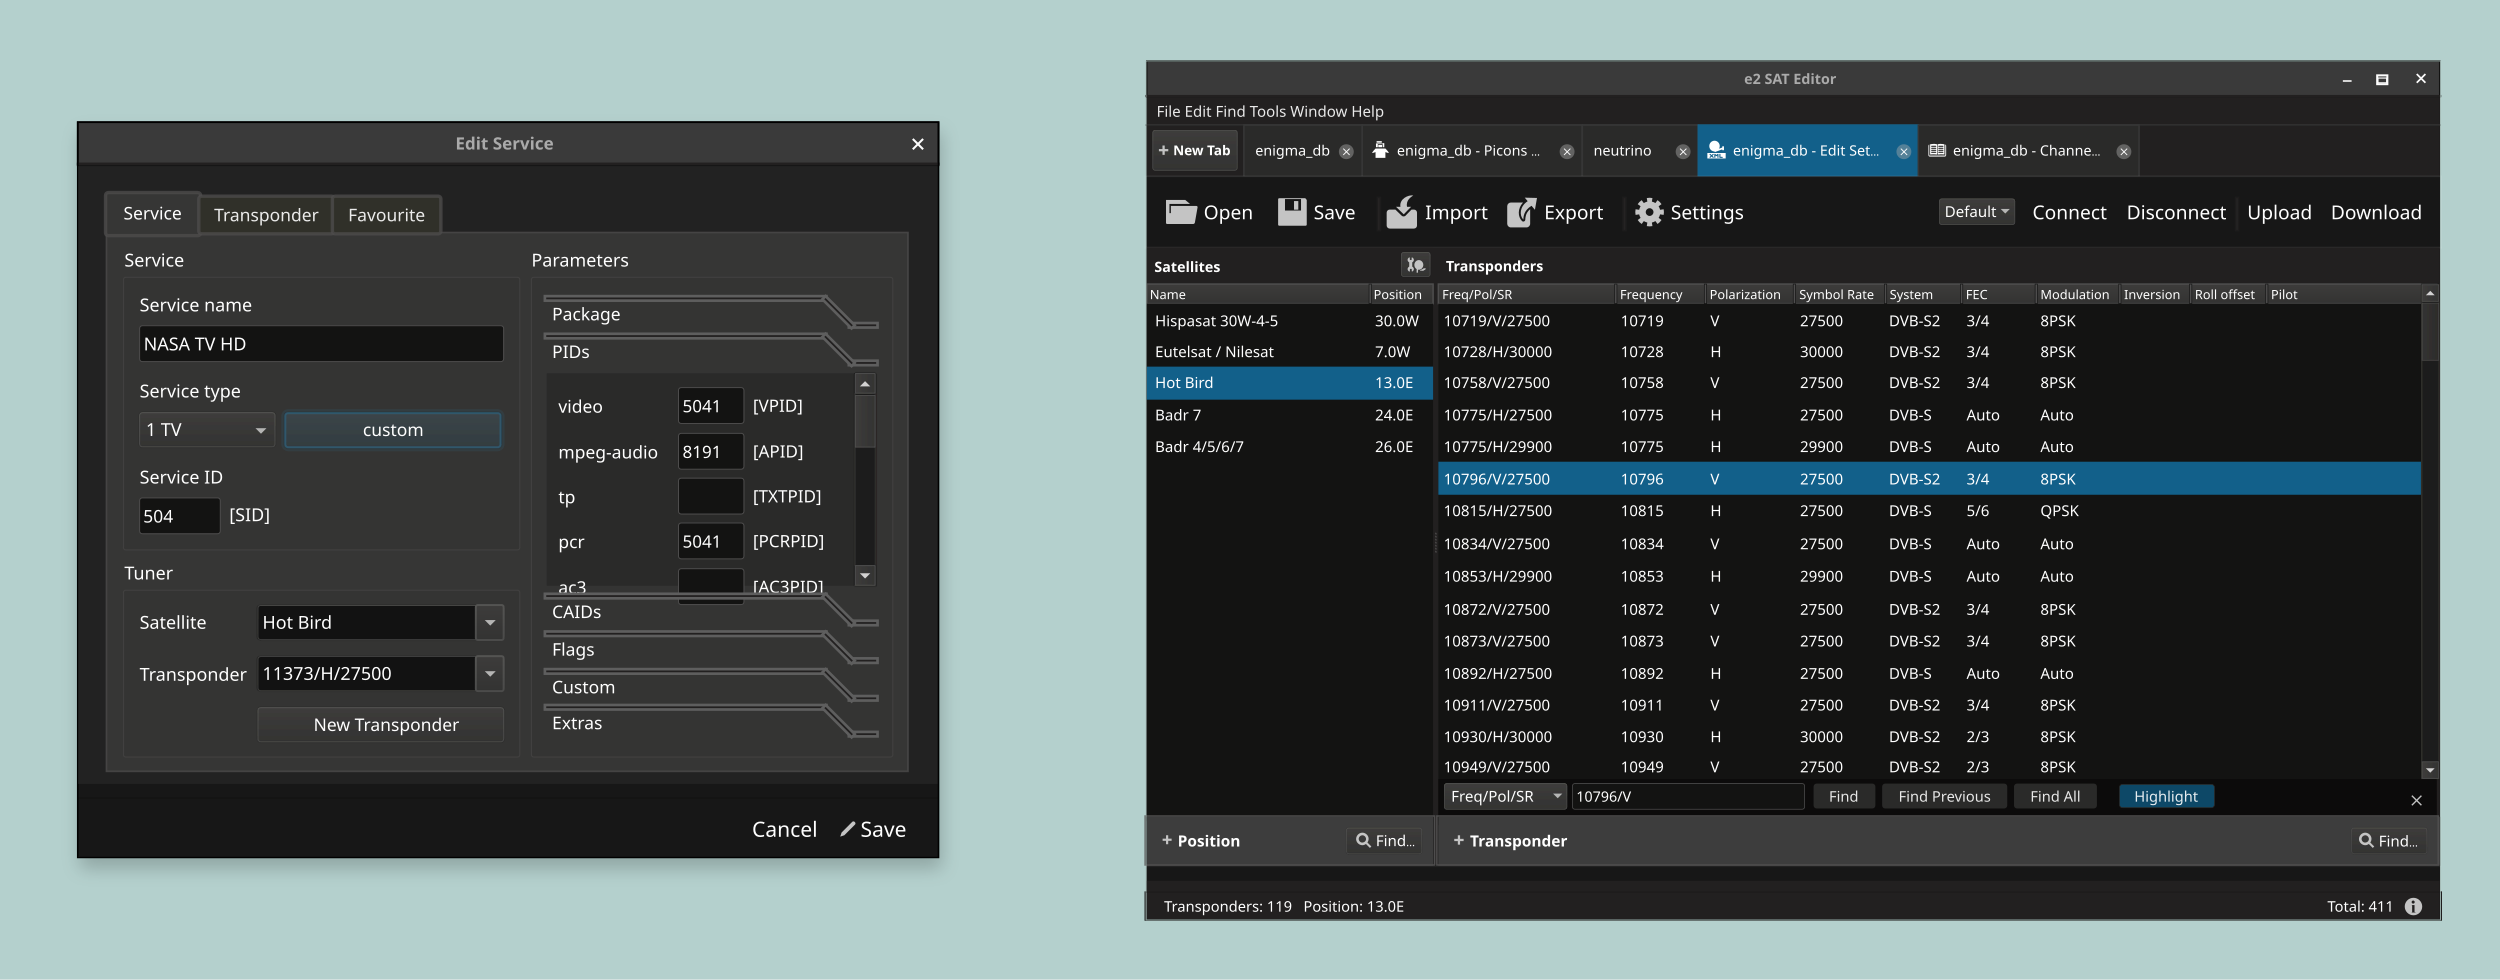
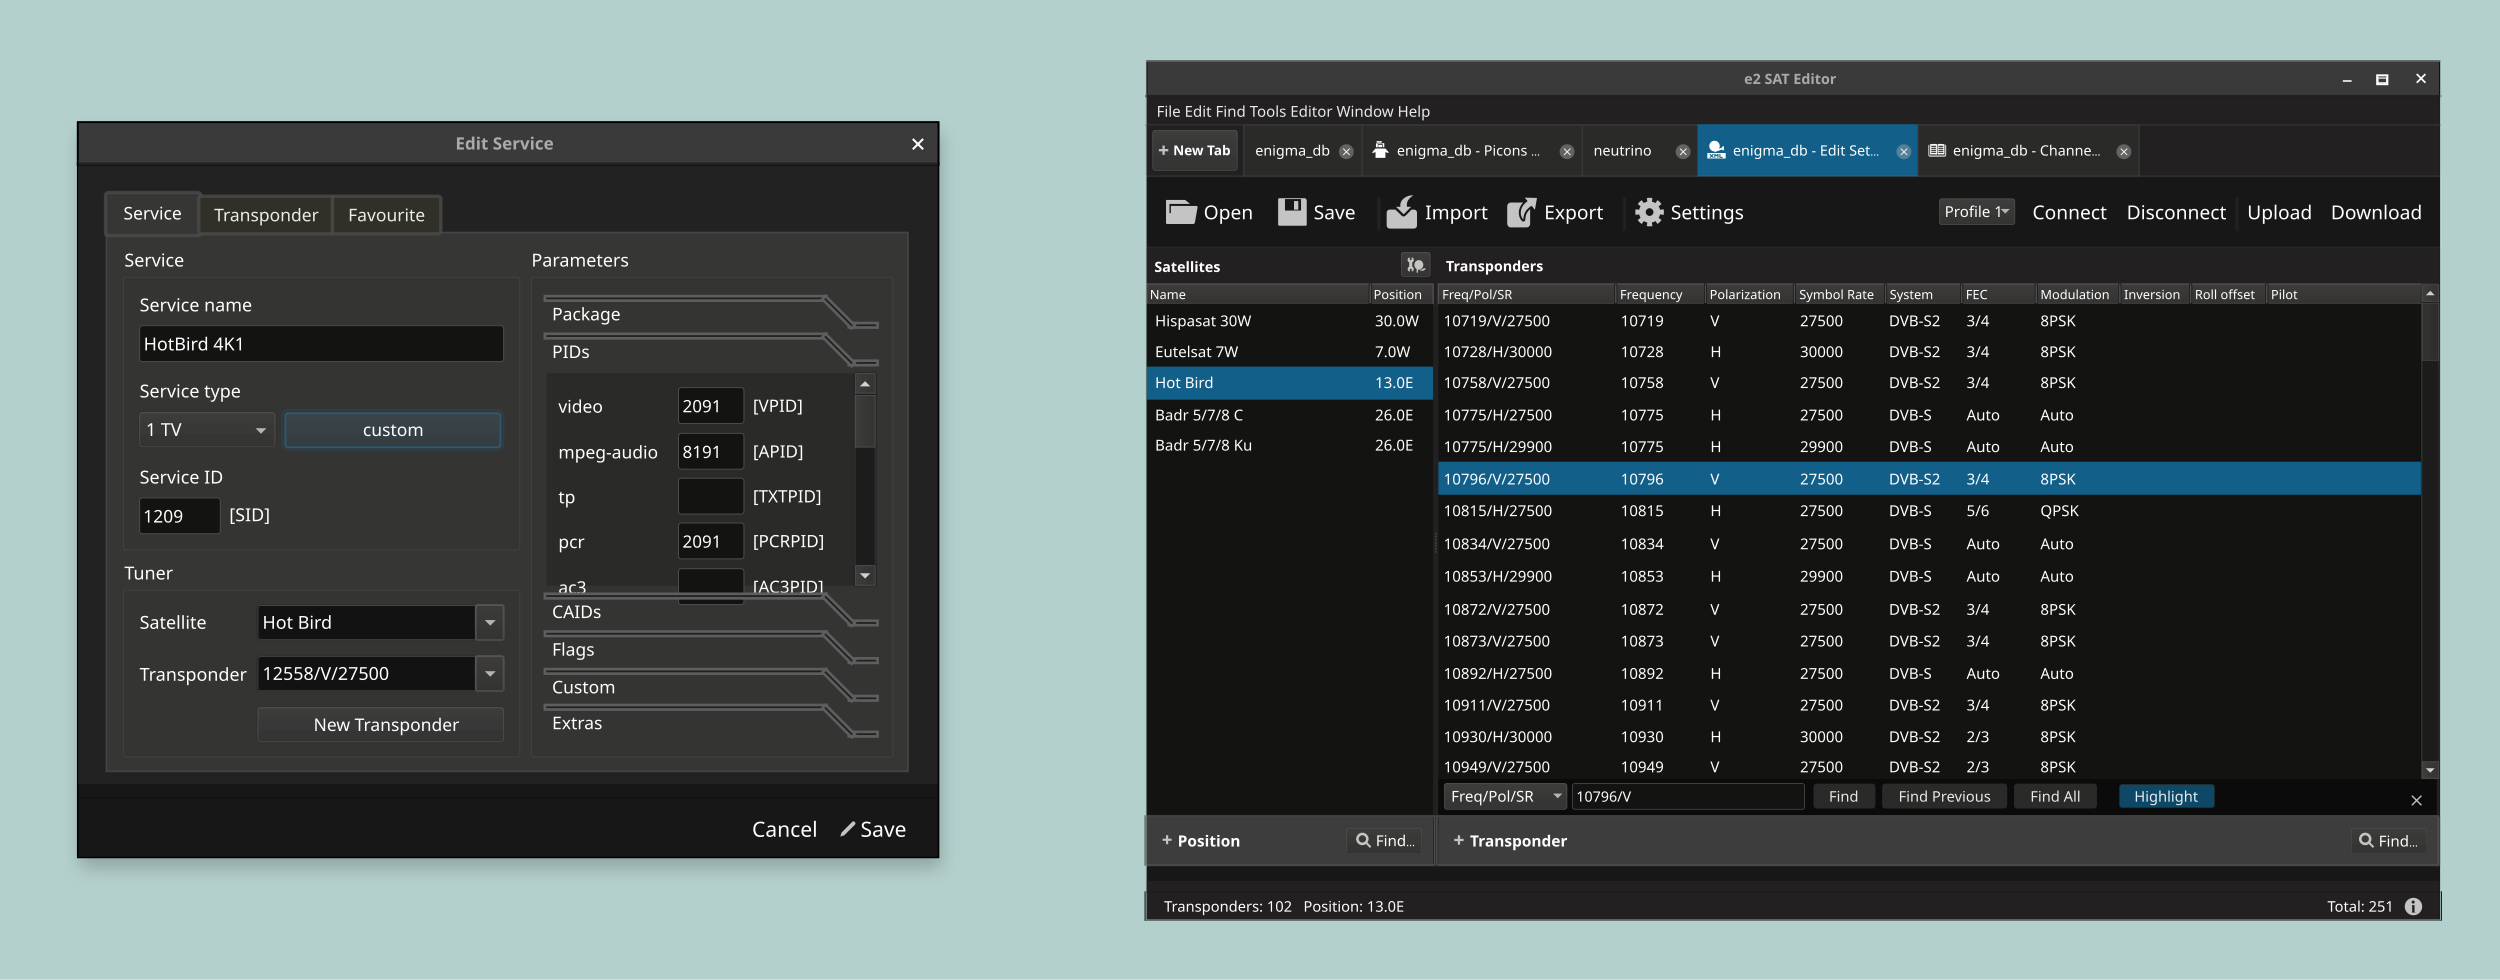
<svg xmlns="http://www.w3.org/2000/svg" style="pointer-events:none;user-select:none;text-rendering:geometricprecision" viewBox="0 0 3318 1300">
  <defs>
    <symbol id="aad">
      <path d="M37.75 37.75h18.127v-11.5H37.75V8.123h-11.5V26.25H8.123v11.5H26.25v18.127h11.5V37.75z" />
    </symbol>
    <symbol id="cbw">
      <path d="m60 14.973-3-.522v35.716c-3.141-.28-8.021-.667-11-.667-.95 0-2.094.039-3.312.102-.962.036-2.014.106-3.059.191-2.678.191-5.264.428-6.629.559V14.451S39.61 13 42.963 13c4 0 14.037 1.451 14.037 1.451l3.001.522A5.166 5.166 0 0 1 63 19.66v32.68a5.162 5.162 0 0 1-5.16 5.16H6.16A5.162 5.162 0 0 1 1 52.34V19.66a5.164 5.164 0 0 1 3-4.687l3-.522S17.037 13 21.037 13C24.39 13 31 14.451 31 14.451v35.901a285.977 285.977 0 0 0-6.629-.559 71.578 71.578 0 0 0-3.059-.191A66.645 66.645 0 0 0 18 49.5c-2.979 0-7.859.387-11 .667V14.451l-3 .522v38.765h56V14.973zM28.5 42.5a2 2 0 0 0-2-2h-14a2 2 0 0 0 0 4h14a2 2 0 0 0 2-2zm25 0a2 2 0 0 0-2-2h-14a2 2 0 0 0 0 4h14a2 2 0 0 0 2-2zm-25-7a2 2 0 0 0-2-2h-14a2 2 0 0 0 0 4h14a2 2 0 0 0 2-2zm25 0a2 2 0 0 0-2-2h-14a2 2 0 0 0 0 4h14a2 2 0 0 0 2-2zm-25-7a2 2 0 0 0-2-2h-14a2 2 0 0 0 0 4h14a2 2 0 0 0 2-2zm25 0a2 2 0 0 0-2-2h-14a2 2 0 0 0 0 4h14a2 2 0 0 0 2-2zm-25-7a2 2 0 0 0-2-2h-14a2 2 0 0 0 0 4h14a2 2 0 0 0 2-2zm25 0a2 2 0 0 0-2-2h-14a2 2 0 0 0 0 4h14a2 2 0 0 0 2-2z" />
    </symbol>
    <symbol id="cce">
      <path d="m62.328 7.276-5.604-5.604L32 26.396 7.276 1.672 1.672 7.276 26.396 32 1.672 56.724l5.604 5.604L32 37.604l24.724 24.724 5.604-5.604L37.604 32 62.328 7.276z" />
    </symbol>
    <symbol id="edt">
      <path d="M13.624 42.251 46.831 8.982c1.948-1.951 5.432-1.635 7.775.704 2.344 2.34 2.666 5.823.719 7.774L22.118 50.729 9.394 54.983l4.23-12.732z" />
    </symbol>
    <symbol id="ees">
      <path d="M32.032 50.518C27.242 47.632 24 42.109 24 35.776 24 26.462 31.011 18.9 39.648 18.9c8.636 0 15.647 7.562 15.647 16.876s-7.011 16.875-15.647 16.875c-.924 0-1.828-.086-2.709-.252L36.748 62.9l-4.943-.144.227-12.238zM6.057 26.78l.023 14.969c-.866.414-1.706.922-2.43 1.563-4.358 3.853-4.35 10.108.019 13.972.971.858 2.137 1.495 3.319 1.965l1.369-.931-.011-7.239c-.001-.885.89-1.557 1.892-1.556l2.771.003c.536.001 1.068.166 1.418.476.306.27.483.677.484 1.091l.011 7.016 1.416.908c.975-.446 1.946-.994 2.763-1.716 4.357-3.853 4.35-10.108-.019-13.972-.727-.643-1.569-1.153-2.438-1.57l-.023-14.969c.866-.414 1.706-.923 2.43-1.563 4.358-3.853 4.35-10.108-.019-13.972-.895-.791-1.965-1.383-3.043-1.844l-1.393.921.01 6.793c.002.875-.84 1.502-1.829 1.501l-2.897-.003c-.992-.002-1.837-.634-1.839-1.511l-.01-6.794L6.639 9.4c-1.078.459-2.146 1.048-3.039 1.838-4.357 3.853-4.35 10.108.019 13.972.727.642 1.569 1.153 2.438 1.57zm44.214 25.031-.523-.46-5.453 3.436.662 1.988 5.986-1.196c1.277 1.246 2.819 1.484 3.871.785l7.388-4.581c.786-.485 1.326-1.441 1.398-2.711.046-.806-.219-1.238-.491-1.487a1.291 1.291 0 0 0-.917-.337c-.336.004-.81.167-1.33.351-.245.086-.508.175-.77.205-.142.017-.286.022-.415-.049-1.014-.553-2.017-.529-2.787-.049l-6.619 4.105z" />
    </symbol>
    <symbol id="fft">
      <path d="M56.256 31.057H13.818C6.744 31.057 1 36.801 1 43.875v61.295c0 7.074 5.744 12.818 12.818 12.818h54.476c7.075 0 12.818-5.744 12.818-12.818V54.119C64.496 68.159 64.463 84.4 64.087 91.084a6.817 6.817 0 0 1-11.642 4.425c-14.421-14.502-16.181-43.133 3.811-64.452zm1.037 59.637C42.669 75.989 44.254 44.706 72.527 26.35L62.162 13.988 105 15.072l-7.263 41.344-11.808-14.082c-28.127 16.992-28.15 39.728-28.636 48.36z" />
    </symbol>
    <symbol id="fgt">
      <path d="M87.8 55.714h8.488C102.2 55.714 107 60.467 107 66.32v45.074c0 5.854-4.8 10.606-10.712 10.606H11.712C5.8 122 1 117.248 1 111.394V66.32c0-5.853 4.8-10.606 10.712-10.606H31.5L54 77.541c1.413 1.374 4.32 2.133 6.3 2.109 1.98-.023 4.821-.828 6.2-2.236l21.3-21.7zm6.182-49.329C76.101 3.303 44.4 18.916 49.061 45.91H33.544l27.127 26.376L86.518 45.91h-14.41C67.275 21.748 87.952 10.789 93.982 6.385z" />
    </symbol>
    <symbol id="fho">
      <path d="M32 62.5C15.167 62.5 1.5 48.833 1.5 32S15.167 1.5 32 1.5v9.611A5.366 5.366 0 0 0 30.91 11c-2.99 0-5.42 2.43-5.42 5.41A5.424 5.424 0 0 0 32 21.719v5.111l-7.44.18 2.82 1.23v22.7L24.56 53H32v9.5zm0-51.389V1.5c16.833 0 30.5 13.667 30.5 30.5S48.833 62.5 32 62.5V53h9.46l-5.76-2.06v-24.2l-3.7.09v-5.111a5.427 5.427 0 0 0 4.32-5.309c0-2.607-1.86-4.793-4.32-5.299z" />
    </symbol>
    <symbol id="fin">
      <path d="M21 42.973h89.077c2.783 0 4.643 2.26 4.153 5.042l-9.34 52.943c-.491 2.783-3.149 5.042-5.932 5.042H7.84A3.842 3.842 0 0 1 4 102.16V22h67.2L88 36H16v32h5V42.973z" />
    </symbol>
    <symbol id="fje">
      <path d="M114 22v86.16a3.842 3.842 0 0 1-3.84 3.84H17.84a3.842 3.842 0 0 1-3.84-3.84V19.84A3.842 3.842 0 0 1 17.84 16H109l5 6zM94 59.014v-40H38v40h56zM84.5 26v30h-15V26h15z" />
    </symbol>
    <symbol id="pkw">
      <path d="M14.762 29.23h34.49S63.18 43.708 60.715 44.826c-1.067.483-6.127-1.117-11.524-3.087V62H14.802V41.747C9.413 43.714 4.365 45.309 3.3 44.826.835 43.708 14.762 29.23 14.762 29.23zm22.012-17.871H16.299v13.19h6.364V13.997h14.111v-2.638zm1.764 5.276H24.427v7.914h14.111v-7.914zm6.761-6.235v14.149h-4.283v-9.233h-2.478V10.4h6.761zm-8.667-6.918H18.459v5.276h18.173V3.482z" />
    </symbol>
    <symbol id="slh">
      <path d="M40.023 45.152c-3.477 2.591-7.729 4.192-12.407 4.221-10.406.066-20.276-8.26-21.806-18.699C4.079 18.86 13.39 6.51 25.93 5.634a23.135 23.135 0 0 1 1.686-.053c10 .095 19.38 7.75 21.337 17.619 1.156 5.829-.437 11.92-3.87 16.758l13.82 13.819-5.128 5.128-13.752-13.753zM27.395 14.645c-6.236.06-12 5.17-12.677 11.431-.588 5.436 2.691 11.076 7.773 13.229 6.62 2.806 15.346-1.167 17.352-8.391 2.055-7.404-3.759-16.031-12.032-16.265a19.293 19.293 0 0 0-.416-.004z" />
    </symbol>
    <symbol id="sms">
      <path d="M73.934 15.359a50.006 50.006 0 0 0-19.668 0 128.34 128.34 0 0 1 1.871 12.477 37.41 37.41 0 0 0-12.249 5.073 128.485 128.485 0 0 1-7.499-10.146 50.018 50.018 0 0 0-13.908 13.908 128.735 128.735 0 0 1 10.146 7.499 37.41 37.41 0 0 0-5.073 12.249 128.34 128.34 0 0 1-12.477-1.871 49.968 49.968 0 0 0 0 19.668 128.34 128.34 0 0 1 12.477-1.871 37.4 37.4 0 0 0 5.073 12.249 128.485 128.485 0 0 1-10.146 7.499 50.018 50.018 0 0 0 13.908 13.908 128.485 128.485 0 0 1 7.499-10.146 37.433 37.433 0 0 0 12.249 5.074 128.366 128.366 0 0 1-1.871 12.476 49.968 49.968 0 0 0 19.668 0 128.366 128.366 0 0 1-1.871-12.476 37.433 37.433 0 0 0 12.249-5.074 128.485 128.485 0 0 1 7.499 10.146 50.018 50.018 0 0 0 13.908-13.908 128.485 128.485 0 0 1-10.146-7.499 37.4 37.4 0 0 0 5.073-12.249 128.34 128.34 0 0 1 12.477 1.871 49.968 49.968 0 0 0 0-19.668 128.34 128.34 0 0 1-12.477 1.871 37.41 37.41 0 0 0-5.073-12.249 128.735 128.735 0 0 1 10.146-7.499 50.018 50.018 0 0 0-13.908-13.908 128.485 128.485 0 0 1-7.499 10.146 37.41 37.41 0 0 0-12.249-5.073 128.34 128.34 0 0 1 1.871-12.477zM64.1 50.882c7.451 0 13.5 6.049 13.5 13.5s-6.049 13.5-13.5 13.5-13.5-6.049-13.5-13.5 6.049-13.5 13.5-13.5z" />
    </symbol>
    <symbol id="tnw">
      <path d="M64 64V45H0v19h64zm-25.025-5.747.001 1.834a1.948 1.948 0 1 1-3.897 0l-.002-6.41-1.968 1.774a2.105 2.105 0 0 1-1.48.524 2.105 2.105 0 0 1-1.48-.524l-1.968-1.774-.003 6.41a1.95 1.95 0 0 1-3.897 0l.002-5.24h-6.669l4.099 3.89c.751.713.751 1.869.002 2.581-.75.711-1.968.71-2.719-.002l-4.104-3.895-4.104 3.895a1.999 1.999 0 0 1-2.719.002 1.76 1.76 0 0 1 .002-2.581l4.104-3.895-4.104-3.895c-.751-.712-.752-1.868-.002-2.58s1.968-.711 2.719.002l4.104 3.895 4.104-3.895a1.998 1.998 0 0 1 2.719-.002 1.76 1.76 0 0 1-.002 2.58l-4.099 3.89h6.669l.002-5.24.002-.072a1.674 1.674 0 0 1 .571-1.356c.276-.249.614-.408.97-.477a1.942 1.942 0 0 1 .578-.036c.454.033.899.206 1.247.52l3.976 3.583 3.975-3.583a2.084 2.084 0 0 1 1.248-.52 1.94 1.94 0 0 1 .578.036c.356.069.694.228.97.477.412.371.602.868.571 1.356l.001.072.003 8.646h2.912l.003-8.83a1.95 1.95 0 0 1 3.897 0l-.004 8.839 6.372.002a1.798 1.798 0 0 1 0 3.597l-8.471-.003a1.8 1.8 0 0 1-1.798-1.799l.001-1.796h-2.912zM25.286 39.498 25 39.5c-10.072 0-18.25-8.402-18.25-18.75S14.928 2 25 2s18.25 8.402 18.25 18.75a19.05 19.05 0 0 1-2.301 9.115L52 25.842v-3.071a1.5 1.5 0 0 1 1.5-1.5h3a1.5 1.5 0 0 1 1.5 1.5v11a1.5 1.5 0 0 1-1.5 1.5h-3a1.5 1.5 0 0 1-1.5-1.5v-1.543l-25.926 9.436-.788-2.166z" />
    </symbol>
    <symbol id="aol">
      <path d="m32 45.423 26.667-26.846H5.333L32 45.423z" />
    </symbol>
    <linearGradient id="bpf" x1="0" x2="0" y1="0" y2="1">
      <stop offset="0" style="stop-color:#3d3c3b" />
      <stop offset="1" style="stop-color:#333332" />
    </linearGradient>
    <linearGradient id="bqf" x1="0" x2="1" y1="0" y2="0">
      <stop offset="0" style="stop-color:#3d3c3b" />
      <stop offset="1" style="stop-color:#333332" />
    </linearGradient>
    <linearGradient id="brf" x1="0" x2="0" y1="0" y2="1">
      <stop offset="0" style="stop-color:#545452" />
      <stop offset="1" style="stop-color:#4b4b4a" />
    </linearGradient>
    <filter id="bsf" color-interpolation-filters="sRGB">
      <feDropShadow dx="0" dy="0" stdDeviation=".75" />
      <feDropShadow dx="0" dy="0" stdDeviation=".5" />
      <feDropShadow dx="0" dy="0" stdDeviation="1" />
    </filter>
    <filter id="mtf" color-interpolation-filters="sRGB">
      <feDropShadow dx="-3" dy="12" flood-opacity=".2" stdDeviation="20" />
      <feDropShadow dx="3" dy="12" flood-opacity=".2" stdDeviation="10" />
    </filter>
  </defs>
  <path d="M0 0h3318v1300H0z" style="fill:#b4d0cd" />
  <g style="font-family:'Sans-Serif',system-ui,sans-serif" transform="matrix(1.19 0 0 1.19 102 161)">
    <rect width="960" height="820" x="1" y="1" rx="0" style="fill:#222020;stroke:#acc6c3;stroke-width:1px;filter:url(#mtf)" />
    <rect width="960" height="48" x="1" y="1" rx="0" style="fill:#3a3a3a;stroke:#131312;stroke-width:2px;clip-path:inset(1px 1px 0)" />
    <path d="M1 47h960v1H1z" style="fill:none;stroke:#222020;stroke-width:2px;clip-path:inset(0 1px)" />
    <text x="-1" y="3.5" dx="478" dy="28" style="font-family:'Sans-Serif',system-ui,sans-serif;font-weight:700;font-size:19px;fill:#aaa" text-anchor="middle">Edit Service</text>
    <path d="M0 7h15v1H0z" style="fill:none;stroke:#fdfdfd;stroke-width:1.3px" transform="rotate(45 451.135 1139.77)" />
    <path d="M7 0h1v15H7z" style="fill:none;stroke:#fdfdfd;stroke-width:1.3px" transform="rotate(45 451.135 1139.77)" />
    <rect width="894" height="601" x="33" y="124" rx="0" style="fill:#363635;fill-opacity:1;stroke:#4e4d4d;stroke-opacity:.75;stroke-width:1.8px" />
    <g style="clip-path:none">
      <rect width="106" height="48" x="32" y="79.5" rx="3" style="fill:#363635;stroke:#4e4d4d;stroke-opacity:.75;stroke-width:3.8px;clip-path:inset(1.5px 1.5px 4.2px)" />
      <text x="38.5" y="87.5" dx="46" dy="22" style="font-size:19.5px;letter-spacing:normal;fill:#fff" text-anchor="middle">Service</text>
    </g>
    <g style="clip-path:none">
      <rect width="151" height="42" x="136" y="83.5" rx="3" style="fill:#303029;stroke:#4e4d4d;stroke-opacity:.75;stroke-width:3.8px;clip-path:inset(1.5px 1.5px 4.2px 4.2px)" />
      <text x="131.5" y="89.5" dx="80" dy="22" style="font-size:19.5px;letter-spacing:normal;fill:#fff;fill-opacity:.9" text-anchor="middle">Transponder</text>
    </g>
    <g style="clip-path:none">
      <rect width="121" height="42" x="285" y="83.5" rx="3" style="fill:#303029;stroke:#4e4d4d;stroke-opacity:.75;stroke-width:3.8px;clip-path:inset(1.5px 1.5px 4.2px 4.2px)" />
      <text x="278.5" y="89.5" dx="67" dy="22" style="font-size:19.5px;letter-spacing:normal;fill:#fff;fill-opacity:.9" text-anchor="middle">Favourite</text>
    </g>
    <rect width="442" height="304" x="52" y="174" rx="2.5" style="fill:#222020;fill-opacity:.1;stroke:#4e4d4d;stroke-opacity:.5;stroke-width:1.2px" />
    <text x="43" y="145" dx="10" dy="17" style="font-size:20px;letter-spacing:normal;fill:#fff">Service</text>
    <text x="70" y="190" dy="22" style="font-size:20px;fill:#fff">Service name</text>
    <rect width="406" height="40" x="70" y="228" rx="3" style="fill:#131312;stroke:#4e4d4d;stroke-opacity:1;stroke-width:1.1px;clip-path:none" />
-     <text x="70.5" y="232.5" dx="4" dy="23" style="font-size:20px;fill:#fff">NASA TV HD</text>
+     <text x="70.5" y="232.5" dx="4" dy="23" style="font-size:20px;fill:#fff">HotBird 4K1</text>
    <text x="70" y="286" dy="22" style="font-size:20px;fill:#fff">Service type</text>
    <rect width="151" height="38" x="70" y="325" rx="3" style="fill:url(#bpf);stroke:url(#brf);stroke-width:1.1px;filter:url(#bsf)" />
    <text x="65" y="329" dx="12" dy="22" style="font-size:20px;word-spacing:8px;fill:#fff">1 TV</text>
    <rect width="24" height="24" x="198.5" y="334" rx="8" style="fill:none;stroke:none;stroke-opacity:.06;stroke-width:2px" />
    <use href="#aol" style="fill:#b5b5b4" transform="matrix(.23 0 0 .23 198 338)" />
    <rect width="240" height="38" x="232.5" y="325.5" rx="3" style="fill:url(#bpf);stroke:#315162;stroke-width:2.2px;filter:url(#bsf)" />
    <rect width="249" height="47" x="228" y="321" rx="8" style="fill:#308cc6;fill-opacity:.1" />
    <text x="299" y="331" dx="20" dy="20" style="font-size:19.5px;word-spacing:8px;fill:#fff">custom</text>
    <text x="70" y="382" dy="22" style="font-size:20px;fill:#fff">Service ID</text>
    <rect width="90" height="40" x="70" y="420" rx="3" style="fill:#131312;stroke:#4e4d4d;stroke-opacity:1;stroke-width:1.1px;clip-path:none" />
-     <text x="70" y="424.5" dx="4" dy="23" style="font-size:19.5px;fill:#fff">504</text>
+     <text x="70" y="424.5" dx="4" dy="23" style="font-size:19.5px;fill:#fff">1209</text>
    <text x="170" y="423" dy="23" style="font-size:20px;fill:#fff">[SID]</text>
    <rect width="442" height="186" x="52" y="523" rx="2.5" style="fill:#222020;fill-opacity:.1;stroke:#4e4d4d;stroke-opacity:.5;stroke-width:1.2px" />
    <text x="43" y="494" dx="10" dy="17" style="font-size:20px;letter-spacing:normal;fill:#fff">Tuner</text>
    <text x="70" y="544" dy="22" style="font-size:20px;fill:#fff">Satellite</text>
    <rect width="274" height="38" x="202" y="540" rx="3" style="fill:#131312;stroke:url(#brf);stroke-width:1.1px;filter:url(#bsf)" />
    <rect width="247" height="39" x="200.5" y="539.5" rx="3" style="clip-path:inset(0 3px 0 0);opacity:.2" />
    <text x="195" y="544" dx="12" dy="22" style="font-size:20px;fill:#fff">Hot Bird</text>
    <rect width="31" height="39" x="445" y="539.5" rx="2.2" style="fill:url(#bpf);stroke:url(#brf);stroke-width:2.2px;clip-path:inset(1.3px 1.1px 1.3px 0)" />
    <rect width="24" height="24" x="454.2" y="548" rx="8" style="fill:none;stroke:none;stroke-opacity:.06;stroke-width:2px" />
    <use href="#aol" style="fill:#b5b5b4" transform="matrix(.23 0 0 .23 453.7 552)" />
    <text x="70" y="602" dy="22" style="font-size:20px;fill:#fff">Transponder</text>
    <rect width="274" height="38" x="202" y="597" rx="3" style="fill:#131312;stroke:url(#brf);stroke-width:1.1px;filter:url(#bsf)" />
    <rect width="247" height="39" x="200.5" y="596.5" rx="3" style="clip-path:inset(0 3px 0 0);opacity:.2" />
-     <text x="195" y="601" dx="12" dy="22" style="font-size:20px;fill:#fff">11373/H/27500</text>
+     <text x="195" y="601" dx="12" dy="22" style="font-size:20px;fill:#fff">12558/V/27500</text>
    <rect width="31" height="39" x="445" y="596.5" rx="2.2" style="fill:url(#bpf);stroke:url(#brf);stroke-width:2.2px;clip-path:inset(1.3px 1.1px 1.3px 0)" />
    <rect width="24" height="24" x="454.2" y="605" rx="8" style="fill:none;stroke:none;stroke-opacity:.06;stroke-width:2px" />
    <use href="#aol" style="fill:#b5b5b4" transform="matrix(.23 0 0 .23 453.7 609)" />
    <rect width="274" height="38" x="202" y="654" rx="3" style="fill:url(#bpf);stroke:url(#brf);stroke-width:1.1px;filter:url(#bsf)" />
    <text x="244" y="659" dx="20" dy="21" style="font-size:19.5px;fill:#fff">New Transponder</text>
    <rect width="403" height="535" x="507" y="174" rx="2.5" style="fill:#222020;fill-opacity:.1;stroke:#4e4d4d;stroke-opacity:.5;stroke-width:1.2px" />
    <text x="497" y="145" dx="10" dy="17" style="font-size:20px;letter-spacing:normal;fill:#fff">Parameters</text>
    <path d="M522 195h314v5H522z" style="fill:#222020;stroke:#5e5e5e;stroke-width:3px;clip-path:inset(3px 3px 1px)" />
    <path d="M861 225h32v5h-32z" style="fill:#222020;stroke:#5e5e5e;stroke-width:3px;clip-path:inset(3px 3px 1px 2px)" />
    <path d="M222-222h46v5h-46z" style="fill:#222020;stroke:#5e5e5e;stroke-width:3px;clip-path:inset(3px 3px 1px)" transform="rotate(45 25.249 726.453)" />
    <text x="522" y="196" dx="8" dy="26" style="font-size:19.5px;fill:#fff">Package</text>
    <path d="M522 237h314v5H522z" style="fill:#222020;stroke:#5e5e5e;stroke-width:3px;clip-path:inset(3px 3px 1px)" />
    <path d="M861 267h32v5h-32z" style="fill:#222020;stroke:#5e5e5e;stroke-width:3px;clip-path:inset(3px 3px 1px 2px)" />
    <path d="M222-222h46v5h-46z" style="fill:#222020;stroke:#5e5e5e;stroke-width:3px;clip-path:inset(3px 3px 1px)" transform="rotate(45 -25.45 747.464)" />
    <text x="522" y="238" dx="8" dy="26" style="font-size:19.5px;fill:#fff">PIDs</text>
    <g style="clip-path:inset(0 0 22px)">
      <path d="M524 281h367v237H524z" style="fill:#2a2a29;fill-opacity:1" />
      <text x="537" y="303" dy="22" style="font-size:19.5px;fill:#fff">video</text>
      <rect width="73" height="40" x="671" y="297" rx="3" style="fill:#131312;stroke:#4e4d4d;stroke-opacity:1;stroke-width:1.1px;clip-path:none" />
-       <text x="671.5" y="301.5" dx="4" dy="23" style="font-size:19px;fill:#fff">5041</text>
+       <text x="671.5" y="301.5" dx="4" dy="23" style="font-size:19px;fill:#fff">2091</text>
      <text x="754" y="301" dy="23" style="font-size:19px;fill:#fff">[VPID]</text>
      <text x="537" y="354" dy="22" style="font-size:19.5px;fill:#fff">mpeg-audio</text>
      <rect width="73" height="40" x="671" y="348" rx="3" style="fill:#131312;stroke:#4e4d4d;stroke-opacity:1;stroke-width:1.1px;clip-path:none" />
      <text x="671.5" y="352.5" dx="4" dy="23" style="font-size:19px;fill:#fff">8191</text>
      <text x="754" y="352" dy="23" style="font-size:19px;fill:#fff">[APID]</text>
      <text x="537" y="404" dy="22" style="font-size:19.5px;fill:#fff">tp</text>
      <rect width="73" height="40" x="671" y="398" rx="3" style="fill:#131312;stroke:#4e4d4d;stroke-opacity:1;stroke-width:1.1px;clip-path:none" />
      <text x="754" y="402" dy="23" style="font-size:19px;fill:#fff">[TXTPID]</text>
      <text x="537" y="454" dy="22" style="font-size:19.5px;fill:#fff">pcr</text>
      <rect width="73" height="40" x="671" y="448" rx="3" style="fill:#131312;stroke:#4e4d4d;stroke-opacity:1;stroke-width:1.1px;clip-path:none" />
-       <text x="671.5" y="452.5" dx="4" dy="23" style="font-size:19px;fill:#fff">5041</text>
+       <text x="671.5" y="452.5" dx="4" dy="23" style="font-size:19px;fill:#fff">2091</text>
      <text x="754" y="452" dy="23" style="font-size:19px;fill:#fff">[PCRPID]</text>
      <text x="537" y="505" dy="22" style="font-size:19.5px;fill:#fff">ac3</text>
      <rect width="73" height="40" x="671" y="499" rx="3" style="fill:#131312;stroke:#4e4d4d;stroke-opacity:1;stroke-width:1.1px;clip-path:none" />
      <text x="754" y="503" dy="23" style="font-size:19px;fill:#fff">[AC3PID]</text>
    </g>
    <g style="clip-path:inset(0 0 0-2px);filter:url(#bsf)" transform="matrix(.994 0 0 .994 11 7.5)">
      <path d="M862 277h23v236h-23z" style="fill:#1d1c1c;stroke:#2e2d2c;stroke-width:2px;clip-path:inset(0 1px 0 0)" />
      <rect width="22" height="22" x="862.5" y="275.5" rx="0" style="fill:url(#bqf);stroke:#4f4f4e;filter:url(#bsf)" />
      <use href="#aol" style="fill:#d3d2d2" transform="matrix(.22 0 0 -.22 866.3 294)" />
      <rect width="22" height="22" x="862.5" y="491" rx="0" style="fill:url(#bqf);stroke:#4f4f4e;filter:url(#bsf)" />
      <use href="#aol" style="fill:#d3d2d2" transform="matrix(.22 0 0 .22 866.3 495.5)" />
      <rect width="22" height="58" x="862.5" y="300" rx="0" style="fill:url(#bqf);fill-opacity:1;stroke:#4f4f4e" />
    </g>
    <path d="M522 527h314v5H522z" style="fill:#222020;stroke:#5e5e5e;stroke-width:3px;clip-path:inset(3px 3px 1px)" />
    <path d="M861 557h32v5h-32z" style="fill:#222020;stroke:#5e5e5e;stroke-width:3px;clip-path:inset(3px 3px 1px 2px)" />
    <path d="M222-222h46v5h-46z" style="fill:#222020;stroke:#5e5e5e;stroke-width:3px;clip-path:inset(3px 3px 1px)" transform="rotate(45 -375.51 892.538)" />
    <text x="522" y="528" dx="8" dy="26" style="font-size:19.5px;fill:#fff">CAIDs</text>
    <path d="M522 569h314v5H522z" style="fill:#222020;stroke:#5e5e5e;stroke-width:3px;clip-path:inset(3px 3px 1px)" />
    <path d="M861 599h32v5h-32z" style="fill:#222020;stroke:#5e5e5e;stroke-width:3px;clip-path:inset(3px 3px 1px 2px)" />
    <path d="M222-222h46v5h-46z" style="fill:#222020;stroke:#5e5e5e;stroke-width:3px;clip-path:inset(3px 3px 1px)" transform="rotate(45 -426.21 913.55)" />
    <text x="522" y="570" dx="8" dy="26" style="font-size:19.5px;fill:#fff">Flags</text>
    <path d="M522 611h314v5H522z" style="fill:#222020;stroke:#5e5e5e;stroke-width:3px;clip-path:inset(3px 3px 1px)" />
    <path d="M861 641h32v5h-32z" style="fill:#222020;stroke:#5e5e5e;stroke-width:3px;clip-path:inset(3px 3px 1px 2px)" />
    <path d="M222-222h46v5h-46z" style="fill:#222020;stroke:#5e5e5e;stroke-width:3px;clip-path:inset(3px 3px 1px)" transform="rotate(45 -476.908 934.56)" />
    <text x="522" y="612" dx="8" dy="26" style="font-size:19.5px;fill:#fff">Custom</text>
    <path d="M522 651h314v5H522z" style="fill:#222020;stroke:#5e5e5e;stroke-width:3px;clip-path:inset(3px 3px 1px)" />
    <path d="M861 681h32v5h-32z" style="fill:#222020;stroke:#5e5e5e;stroke-width:3px;clip-path:inset(3px 3px 1px 2px)" />
    <path d="M222-222h46v5h-46z" style="fill:#222020;stroke:#5e5e5e;stroke-width:3px;clip-path:inset(3px 3px 1px)" transform="rotate(45 -525.192 954.57)" />
    <text x="522" y="652" dx="8" dy="26" style="font-size:19.5px;fill:#fff">Extras</text>
    <rect width="960" height="81" x="1" y="739" rx="0" style="fill:#171717;clip-path:inset(15px 0 0)" />
    <text x="727" y="764" dx="26" dy="34" style="font-size:23.5px;fill:#fff">Cancel</text>
    <use href="#edt" style="fill:#c4c4c4" transform="matrix(.36 0 0 .36 848 778)" />
    <text x="848" y="764" dx="26" dy="34" style="font-size:23.5px;fill:#fff">Save</text>
    <path d="M1 754h960v1.6H1z" style="fill:#131312" />
    <rect width="960" height="820" x="1" y="1" rx="0" style="fill:none;stroke:#000;stroke-width:1.8px" />
  </g>
  <g style="font-family:'Sans-Serif',system-ui,sans-serif">
    <rect width="1718" height="1140" x="1521" y="81" rx="0" style="fill:#171717;stroke:#acc6c3;stroke-width:1px" />
    <rect width="1716" height="48" x="1522" y="81" rx="0" style="fill:#3a3a3a;stroke:#131312;stroke-width:2px;clip-path:inset(1px 1px 0)" />
    <path d="M1521 127h1718v1H1521z" style="fill:none;stroke:#222020;stroke-width:2px;clip-path:inset(0 1px)" />
    <text x="1519" y="83.5" dx="857" dy="28" style="font-family:'Sans-Serif',system-ui,sans-serif;font-weight:700;font-size:19px;fill:#aaa" text-anchor="middle">e2 SAT Editor</text>
    <path d="M3110 107h10.5v1H3110z" style="fill:none;stroke:#fdfdfd;stroke-width:1.1px" />
    <path d="M0 0h15v13H0z" style="fill:none;stroke:#fdfdfd;stroke-width:3px;clip-path:inset(0 0 2px)" transform="matrix(.9 0 0 .9 3155 100)" />
    <path d="M1 4h13v7H1z" style="fill:none;stroke:#fdfdfd;stroke-width:1.7px" transform="matrix(.9 0 0 .9 3155 100)" />
    <path d="M0 7h15v1H0z" style="fill:none;stroke:#fdfdfd;stroke-width:1.3px" transform="rotate(45 1493.86 3925.458)" />
    <path d="M7 0h1v15H7z" style="fill:none;stroke:#fdfdfd;stroke-width:1.3px" transform="rotate(45 1493.86 3925.458)" />
    <path d="M1522 129h1716v36H1522z" style="fill:#222020" />
-     <text x="1523" y="131" dx="12" dy="24" style="font-size:20px;word-spacing:15px;fill:#fff;fill-opacity:.9">File Edit Find Tools Window Help</text>
+     <text x="1523" y="131" dx="12" dy="24" style="font-size:20px;word-spacing:15px;fill:#fff;fill-opacity:.9">File Edit Find Tools Editor Window Help</text>
    <path d="M1521 165.5h1718v1H1521z" style="fill:#e2e2e2;stroke:#1d1c1c" />
    <path d="M1522 167h1716v67H1522z" style="fill:#222020" />
    <path d="M1522 167h128v67h-128z" style="fill:#222020" />
    <rect width="112" height="53" x="1530" y="173" rx="3" style="fill:url(#bpf);stroke:url(#brf);stroke-width:1px;filter:url(#bsf)" />
    <use href="#aad" style="fill:#c3c3c3" transform="matrix(.26 0 0 .26 1536 191)" />
    <text x="1530" y="173" dx="27" dy="33" style="font-weight:700;font-size:18px;fill:#fff">New Tab</text>
    <path d="M1650 167h1v67h-1z" style="fill:#333" />
    <path d="M1651 166h157v69h-157z" style="fill:#2a2a29;stroke:#363636;stroke-width:2px;clip-path:inset(1px 0)" />
    <text x="1651" y="165.5" dx="15" dy="41" style="font-size:19px;fill:#fff">enigma_db</text>
    <g transform="matrix(.9 0 0 .9 1781 195.5)">
      <rect width="22" height="22" x="-4.5" y="-4.5" rx="11" style="fill:#aaa;fill-opacity:.44" />
      <use href="#cce" style="fill:#fff" transform="matrix(.17 0 0 .17 1.2 1.2)" />
    </g>
    <path d="M1808 166h292v69h-292z" style="fill:#2a2a29;stroke:#363636;stroke-width:2px;clip-path:inset(1px 0)" />
    <use href="#pkw" style="fill:#fff" transform="matrix(.38 0 0 .38 1820 186)" />
    <text x="1808" y="165.5" dx="46" dy="41" style="font-size:19px;fill:#fff">enigma_db - Picons <tspan style="font-size:15px">…</tspan>
    </text>
    <g transform="matrix(.9 0 0 .9 2074 195.5)">
      <rect width="22" height="22" x="-4.5" y="-4.5" rx="11" style="fill:#aaa;fill-opacity:.44" />
      <use href="#cce" style="fill:#fff" transform="matrix(.17 0 0 .17 1.2 1.2)" />
    </g>
    <path d="M2100 166h154v69h-154z" style="fill:#2a2a29;stroke:#363636;stroke-width:2px;clip-path:inset(1px 0)" />
    <text x="2100" y="165.5" dx="15" dy="41" style="font-size:19px;fill:#fff">neutrino</text>
    <g transform="matrix(.9 0 0 .9 2228 195.5)">
      <rect width="22" height="22" x="-4.5" y="-4.5" rx="11" style="fill:#aaa;fill-opacity:.44" />
      <use href="#cce" style="fill:#fff" transform="matrix(.17 0 0 .17 1.2 1.2)" />
    </g>
    <path d="M2254 166h292v69h-292z" style="fill:#12608a;stroke:#12608a;stroke-width:2px;clip-path:inset(1px 0)" />
    <use href="#tnw" style="fill:#fff" transform="matrix(.38 0 0 .38 2266 186)" />
    <text x="2254" y="165.5" dx="46" dy="41" style="font-size:19px;fill:#fff">enigma_db - Edit Set<tspan style="font-size:15px">…</tspan>
    </text>
    <g transform="matrix(.9 0 0 .9 2521 195.5)">
      <rect width="22" height="22" x="-4.5" y="-4.5" rx="11" style="fill:#aaa;fill-opacity:.44" />
      <use href="#cce" style="fill:#fff" transform="matrix(.17 0 0 .17 1.2 1.2)" />
    </g>
    <path d="M2546 166h293v69h-293z" style="fill:#2a2a29;stroke:#363636;stroke-width:2px;clip-path:inset(1px 0)" />
    <use href="#cbw" style="fill:#fff" transform="matrix(.38 0 0 .38 2559 186)" />
    <text x="2546" y="165.5" dx="46" dy="41" style="font-size:19px;fill:#fff">enigma_db - Channe<tspan style="font-size:15px">…</tspan>
    </text>
    <g transform="matrix(.9 0 0 .9 2813 195.5)">
      <rect width="22" height="22" x="-4.5" y="-4.5" rx="11" style="fill:#aaa;fill-opacity:.44" />
      <use href="#cce" style="fill:#fff" transform="matrix(.17 0 0 .17 1.2 1.2)" />
    </g>
    <path d="M2838 167h2v67h-2z" style="fill:#333" />
    <path d="M1522 234h1716v95H1522z" style="fill:#171717" />
    <use href="#fin" style="fill:#c4c4c4" transform="matrix(.38 0 0 .38 1546 257)" />
    <text x="1528.5" y="232" dx="69" dy="59" style="font-size:25.5px;fill:#fff">Open</text>
    <use href="#fje" style="fill:#c4c4c4" transform="matrix(.38 0 0 .38 1691 257)" />
    <text x="1674.5" y="232" dx="69" dy="59" style="font-size:25.5px;fill:#fff">Save</text>
    <path d="M1828 262h4v44h-4z" style="fill:#252323;stroke:#1d1c1c;stroke-width:2px;clip-path:inset(2px 2px 2px .5px)" />
    <use href="#fgt" style="fill:#c4c4c4" transform="matrix(.38 0 0 .38 1840 257)" />
    <text x="1822.5" y="232" dx="69" dy="59" style="font-size:25.5px;fill:#fff">Import</text>
    <use href="#fft" style="fill:#c4c4c4" transform="matrix(.38 0 0 .38 2000 257)" />
    <text x="1980.5" y="232" dx="69" dy="59" style="font-size:25.5px;fill:#fff">Export</text>
    <path d="M2154 262h4v44h-4z" style="fill:#252323;stroke:#1d1c1c;stroke-width:2px;clip-path:inset(2px 2px 2px .5px)" />
    <use href="#sms" style="fill:#c4c4c4" transform="matrix(.38 0 0 .38 2165 257)" />
    <text x="2148.5" y="232" dx="69" dy="59" style="font-size:25.5px;fill:#fff">Settings</text>
    <rect width="100" height="34" x="2574" y="264" rx="3" style="fill:url(#bpf);stroke:url(#brf);stroke-width:1px;filter:url(#bsf)" />
    <rect width="24" height="24" x="2666.5" y="269" rx="8" style="fill:none;stroke:none;stroke-opacity:.06;stroke-width:2px" />
    <use href="#aol" style="fill:#b5b5b4" transform="matrix(.23 0 0 .23 2654 273)" />
-     <text x="2569" y="266" dx="12" dy="22" style="font-size:20px;fill:#fff">Default</text>
+     <text x="2569" y="266" dx="12" dy="22" style="font-size:20px;fill:#fff">Profile 1</text>
    <text x="2682.5" y="232" dx="15" dy="59" style="font-size:25.5px;fill:#fff">Connect</text>
    <text x="2807.5" y="232" dx="15" dy="59" style="font-size:25.5px;fill:#fff">Disconnect</text>
    <path d="M2967 262h4v44h-4z" style="fill:#252323;stroke:#1d1c1c;stroke-width:2px;clip-path:inset(2px 2px 2px .5px)" />
    <text x="2967.5" y="232" dx="15" dy="59" style="font-size:25.5px;fill:#fff">Upload</text>
    <text x="3078.5" y="232" dx="15" dy="59" style="font-size:25.5px;fill:#fff">Download</text>
    <path d="M1520 234h1720v95H1520z" style="fill:none;stroke:#fff;stroke-opacity:.09;stroke-width:2px;clip-path:inset(0 2px)" />
    <path d="M1522 328h1716v820H1522z" style="fill:#222020" />
    <path d="M1522 328h380v820h-380z" style="fill:#222020" />
    <text x="1522" y="328" dx="10" dy="33" style="font-weight:700;font-size:19px;fill:#fff">Satellites</text>
    <rect width="38" height="32" x="1860" y="335" rx="3" style="fill:url(#bpf);stroke:url(#brf);filter:url(#bsf)" />
    <use href="#ees" style="fill:#c4c4c4" transform="matrix(.38 0 0 .38 1868 338)" />
    <path d="M1522 377h380v26h-380z" style="fill:url(#bpf);stroke:#4e4d4d;stroke-width:2px;clip-path:inset(1px 1px 0)" />
    <text x="1522" y="379" dy="18" style="font-size:17px;fill:#fff">
      <tspan x="1526">Name</tspan>
      <tspan x="1823">Position</tspan>
    </text>
    <path d="M1817 377h3v26h-3z" style="fill:#4e4d4d;stroke:#171717;stroke-width:1px;clip-path:inset(1px 0 1px 1px)" />
    <path d="M1522 403h380v687h-380z" style="fill:#131312" />
    <path d="M82 448h380v44H82z" style="fill:#12608a" transform="matrix(1 0 0 .996 1440 40.4)" />
    <text x="1522" y="404" dy="29" style="font-size:20px;fill:#fff">
-       <tspan x="1533">Hispasat 30W-4-5</tspan>
+       <tspan x="1533">Hispasat 30W</tspan>
      <tspan x="1825">30.0W</tspan>
    </text>
    <text x="1522" y="445" dy="29" style="font-size:20px;fill:#fff">
-       <tspan x="1533">Eutelsat / Nilesat</tspan>
+       <tspan x="1533">Eutelsat 7W</tspan>
      <tspan x="1825">7.0W</tspan>
    </text>
    <text x="1522" y="486" dy="29" style="font-size:20px;fill:#fff">
      <tspan x="1533">Hot Bird</tspan>
      <tspan x="1825">13.0E</tspan>
    </text>
    <text x="1522" y="529" dy="29" style="font-size:20px;fill:#fff">
-       <tspan x="1533">Badr 7</tspan>
-       <tspan x="1825">24.0E</tspan>
-     </text>
-     <text x="1522" y="571" dy="29" style="font-size:20px;fill:#fff">
-       <tspan x="1533">Badr 4/5/6/7</tspan>
+       <tspan x="1533">Badr 5/7/8 C</tspan>
+       <tspan x="1825">26.0E</tspan>
+     </text>
+     <text x="1522" y="569" dy="29" style="font-size:20px;fill:#fff">
+       <tspan x="1533">Badr 5/7/8 Ku</tspan>
      <tspan x="1825">26.0E</tspan>
    </text>
    <path d="M1522 1084h380v65h-380z" style="fill:#3d3d3d" />
    <path d="M1520 1083h384v65h-384z" style="fill:none;stroke:#4e4d4d;stroke-width:2px;clip-path:inset(0 2px 2px)" />
    <use href="#aad" style="fill:#c4c4c4" transform="matrix(.25 0 0 .25 1541 1106.5)" />
    <text x="1535" y="1090.5" dx="28" dy="33" style="font-weight:700;font-size:20.5px;fill:#fff">Position</text>
    <rect width="100" height="34" x="1787" y="1099" rx="3" style="fill:url(#bpf);stroke:url(#brf);stroke-width:1px;filter:url(#bsf)" />
    <use x="15" href="#slh" style="fill:#c4c4c4" transform="matrix(.38 0 0 .38 1792 1103)" />
    <text x="1772" y="1101" dx="54" dy="22" style="font-size:20px;fill:#fff">Find<tspan style="font-size:15px">…</tspan>
    </text>
    <path d="M1905.5 706h.5v28h-.5z" style="fill:none;stroke:#fff;stroke-opacity:.25;stroke-dasharray:0,2px,0" />
    <text x="1909" y="328" dx="10" dy="32" style="font-weight:700;font-size:19px;fill:#fff">Transponders</text>
    <path d="M1909 377h1325v26H1909z" style="fill:url(#bpf);stroke:#4e4d4d;stroke-width:2px;clip-path:inset(1px 1px 0)" />
    <text x="1909" y="379" dy="18" style="font-size:17px;fill:#fff">
      <tspan x="1914">Freq/Pol/SR</tspan>
      <tspan x="2150">Frequency</tspan>
      <tspan x="2269">Polarization</tspan>
      <tspan x="2388">Symbol Rate</tspan>
      <tspan x="2508">System</tspan>
      <tspan x="2609">FEC</tspan>
      <tspan x="2708">Modulation</tspan>
      <tspan x="2819">Inversion</tspan>
      <tspan x="2913">Roll offset</tspan>
      <tspan x="3014">Pilot</tspan>
    </text>
    <path d="M2143 377h3v26h-3z" style="fill:#4e4d4d;stroke:#171717;stroke-width:1px;clip-path:inset(1px 0 1px 1px)" />
    <path d="M2262 377h3v26h-3z" style="fill:#4e4d4d;stroke:#171717;stroke-width:1px;clip-path:inset(1px 0 1px 1px)" />
    <path d="M2380 377h3v26h-3z" style="fill:#4e4d4d;stroke:#171717;stroke-width:1px;clip-path:inset(1px 0 1px 1px)" />
    <path d="M2501 377h3v26h-3z" style="fill:#4e4d4d;stroke:#171717;stroke-width:1px;clip-path:inset(1px 0 1px 1px)" />
    <path d="M2602 377h3v26h-3z" style="fill:#4e4d4d;stroke:#171717;stroke-width:1px;clip-path:inset(1px 0 1px 1px)" />
    <path d="M2701 377h3v26h-3z" style="fill:#4e4d4d;stroke:#171717;stroke-width:1px;clip-path:inset(1px 0 1px 1px)" />
    <path d="M2812 377h3v26h-3z" style="fill:#4e4d4d;stroke:#171717;stroke-width:1px;clip-path:inset(1px 0 1px 1px)" />
    <path d="M2906 377h3v26h-3z" style="fill:#4e4d4d;stroke:#171717;stroke-width:1px;clip-path:inset(1px 0 1px 1px)" />
    <path d="M3007 377h3v26h-3z" style="fill:#4e4d4d;stroke:#171717;stroke-width:1px;clip-path:inset(1px 0 1px 1px)" />
    <path d="M1909 403h1325v687H1909z" style="fill:#131312" />
    <path d="M473 576h1325v44H473z" style="fill:#12608a" transform="matrix(1 0 0 .996 1436 39.1)" />
    <text x="1909" y="404" dy="29" style="font-size:20px;fill:#fff">
      <tspan x="1916">10719/V/27500</tspan>
      <tspan x="2151">10719</tspan>
      <tspan x="2270">V</tspan>
      <tspan x="2389">27500</tspan>
      <tspan x="2507">DVB-S2</tspan>
      <tspan x="2610">3/4</tspan>
      <tspan x="2708">8PSK</tspan>
    </text>
    <text x="1909" y="445" dy="29" style="font-size:20px;fill:#fff">
      <tspan x="1916">10728/H/30000</tspan>
      <tspan x="2151">10728</tspan>
      <tspan x="2270">H</tspan>
      <tspan x="2389">30000</tspan>
      <tspan x="2507">DVB-S2</tspan>
      <tspan x="2610">3/4</tspan>
      <tspan x="2708">8PSK</tspan>
    </text>
    <text x="1909" y="486" dy="29" style="font-size:20px;fill:#fff">
      <tspan x="1916">10758/V/27500</tspan>
      <tspan x="2151">10758</tspan>
      <tspan x="2270">V</tspan>
      <tspan x="2389">27500</tspan>
      <tspan x="2507">DVB-S2</tspan>
      <tspan x="2610">3/4</tspan>
      <tspan x="2708">8PSK</tspan>
    </text>
    <text x="1909" y="529" dy="29" style="font-size:20px;fill:#fff">
      <tspan x="1916">10775/H/27500</tspan>
      <tspan x="2151">10775</tspan>
      <tspan x="2270">H</tspan>
      <tspan x="2389">27500</tspan>
      <tspan x="2507">DVB-S</tspan>
      <tspan x="2610">Auto</tspan>
      <tspan x="2708">Auto</tspan>
    </text>
    <text x="1909" y="571" dy="29" style="font-size:20px;fill:#fff">
      <tspan x="1916">10775/H/29900</tspan>
      <tspan x="2151">10775</tspan>
      <tspan x="2270">H</tspan>
      <tspan x="2389">29900</tspan>
      <tspan x="2507">DVB-S</tspan>
      <tspan x="2610">Auto</tspan>
      <tspan x="2708">Auto</tspan>
    </text>
    <text x="1909" y="614" dy="29" style="font-size:20px;fill:#fff">
      <tspan x="1916">10796/V/27500</tspan>
      <tspan x="2151">10796</tspan>
      <tspan x="2270">V</tspan>
      <tspan x="2389">27500</tspan>
      <tspan x="2507">DVB-S2</tspan>
      <tspan x="2610">3/4</tspan>
      <tspan x="2708">8PSK</tspan>
    </text>
    <text x="1909" y="656" dy="29" style="font-size:20px;fill:#fff">
      <tspan x="1916">10815/H/27500</tspan>
      <tspan x="2151">10815</tspan>
      <tspan x="2270">H</tspan>
      <tspan x="2389">27500</tspan>
      <tspan x="2507">DVB-S</tspan>
      <tspan x="2610">5/6</tspan>
      <tspan x="2708">QPSK</tspan>
    </text>
    <text x="1909" y="700" dy="29" style="font-size:20px;fill:#fff">
      <tspan x="1916">10834/V/27500</tspan>
      <tspan x="2151">10834</tspan>
      <tspan x="2270">V</tspan>
      <tspan x="2389">27500</tspan>
      <tspan x="2507">DVB-S</tspan>
      <tspan x="2610">Auto</tspan>
      <tspan x="2708">Auto</tspan>
    </text>
    <text x="1909" y="743" dy="29" style="font-size:20px;fill:#fff">
      <tspan x="1916">10853/H/29900</tspan>
      <tspan x="2151">10853</tspan>
      <tspan x="2270">H</tspan>
      <tspan x="2389">29900</tspan>
      <tspan x="2507">DVB-S</tspan>
      <tspan x="2610">Auto</tspan>
      <tspan x="2708">Auto</tspan>
    </text>
    <text x="1909" y="787" dy="29" style="font-size:20px;fill:#fff">
      <tspan x="1916">10872/V/27500</tspan>
      <tspan x="2151">10872</tspan>
      <tspan x="2270">V</tspan>
      <tspan x="2389">27500</tspan>
      <tspan x="2507">DVB-S2</tspan>
      <tspan x="2610">3/4</tspan>
      <tspan x="2708">8PSK</tspan>
    </text>
    <text x="1909" y="829" dy="29" style="font-size:20px;fill:#fff">
      <tspan x="1916">10873/V/27500</tspan>
      <tspan x="2151">10873</tspan>
      <tspan x="2270">V</tspan>
      <tspan x="2389">27500</tspan>
      <tspan x="2507">DVB-S2</tspan>
      <tspan x="2610">3/4</tspan>
      <tspan x="2708">8PSK</tspan>
    </text>
    <text x="1909" y="872" dy="29" style="font-size:20px;fill:#fff">
      <tspan x="1916">10892/H/27500</tspan>
      <tspan x="2151">10892</tspan>
      <tspan x="2270">H</tspan>
      <tspan x="2389">27500</tspan>
      <tspan x="2507">DVB-S</tspan>
      <tspan x="2610">Auto</tspan>
      <tspan x="2708">Auto</tspan>
    </text>
    <text x="1909" y="914" dy="29" style="font-size:20px;fill:#fff">
      <tspan x="1916">10911/V/27500</tspan>
      <tspan x="2151">10911</tspan>
      <tspan x="2270">V</tspan>
      <tspan x="2389">27500</tspan>
      <tspan x="2507">DVB-S2</tspan>
      <tspan x="2610">3/4</tspan>
      <tspan x="2708">8PSK</tspan>
    </text>
    <text x="1909" y="956" dy="29" style="font-size:20px;fill:#fff">
      <tspan x="1916">10930/H/30000</tspan>
      <tspan x="2151">10930</tspan>
      <tspan x="2270">H</tspan>
      <tspan x="2389">30000</tspan>
      <tspan x="2507">DVB-S2</tspan>
      <tspan x="2610">2/3</tspan>
      <tspan x="2708">8PSK</tspan>
    </text>
    <text x="1909" y="996" dy="29" style="font-size:20px;fill:#fff">
      <tspan x="1916">10949/V/27500</tspan>
      <tspan x="2151">10949</tspan>
      <tspan x="2270">V</tspan>
      <tspan x="2389">27500</tspan>
      <tspan x="2507">DVB-S2</tspan>
      <tspan x="2610">2/3</tspan>
      <tspan x="2708">8PSK</tspan>
    </text>
    <g style="clip-path:inset(0 0 0-2px);filter:url(#bsf)" transform="matrix(.997 0 0 .997 1435.5 37.5)">
      <path d="M1784 341h23v658h-23z" style="fill:#1d1c1c;stroke:#2e2d2c;stroke-width:2px;clip-path:inset(0 1px 0 0)" />
      <rect width="22" height="22" x="1784.5" y="341.5" rx="0" style="fill:url(#bqf);stroke:#4f4f4e;filter:url(#bsf)" />
      <use href="#aol" style="fill:#d3d2d2" transform="matrix(.22 0 0 -.22 1788.3 359.5)" />
      <rect width="22" height="22" x="1784.5" y="976.5" rx="0" style="fill:url(#bqf);stroke:#4f4f4e;filter:url(#bsf)" />
      <use href="#aol" style="fill:#d3d2d2" transform="matrix(.22 0 0 .22 1788.3 981)" />
      <rect width="22" height="76" x="1784.5" y="366" rx="0" style="fill:url(#bqf);fill-opacity:.7;stroke:#4f4f4e;stroke-opacity:.8" />
    </g>
    <path d="M1909 1034h1325v61H1909z" style="fill:#0c0b0b" />
    <rect width="162.5" height="34" x="1917" y="1040" rx="3" style="fill:url(#bpf);stroke:url(#brf);stroke-width:1px;filter:url(#bsf)" />
    <text x="1914" y="1042" dx="12" dy="22" style="font-size:20px;fill:#fff">Freq/Pol/SR</text>
    <rect width="24" height="24" x="2066.5" y="1045" rx="8" style="fill:none;stroke:none;stroke-opacity:.06;stroke-width:2px" />
    <use href="#aol" style="fill:#b5b5b4" transform="matrix(.23 0 0 .23 2060 1049)" />
    <rect width="308" height="34" x="2087" y="1040" rx="3" style="fill:#131312;stroke:#4e4d4d;stroke-width:1px;clip-path:none" />
    <text x="2088" y="1041" dx="4" dy="23" style="font-size:19px;fill:#fff">10796/V</text>
    <rect width="82" height="33" x="2407" y="1040" rx="4" style="fill:#2a2a29" />
    <text x="2407" y="1041" dx="40" dy="23" style="font-size:19.5px;fill:#fff;fill-opacity:.89" text-anchor="middle">Find</text>
    <rect width="166" height="33" x="2498" y="1040" rx="4" style="fill:#2a2a29" />
    <text x="2498" y="1041" dx="83" dy="23" style="font-size:19.5px;fill:#fff;fill-opacity:.89" text-anchor="middle">Find Previous</text>
    <rect width="110" height="33" x="2673" y="1040" rx="4" style="fill:#2a2a29" />
    <text x="2673" y="1041" dx="55" dy="23" style="font-size:19.5px;fill:#fff;fill-opacity:.89" text-anchor="middle">Find All</text>
    <rect width="126" height="31" x="2813" y="1041" rx="4" style="fill:#0d4867;stroke:#2a2a29;stroke-width:1px" />
    <text x="2813" y="1042" dx="62" dy="22" style="font-size:19.5px;fill:#fff;fill-opacity:.9" text-anchor="middle">Highlight</text>
    <use href="#cce" style="fill:#c4c4c4" transform="matrix(.23 0 0 .23 3200 1055)" />
    <path d="M1909 1084h1330v65H1909z" style="fill:#3d3d3d" />
    <path d="M1907 1083h1329v65H1907z" style="fill:none;stroke:#4e4d4d;stroke-width:2px;clip-path:inset(0 2px 2px)" />
    <use href="#aad" style="fill:#c4c4c4" transform="matrix(.26 0 0 .26 1928 1106.5)" />
    <text x="1923" y="1090.5" dx="28" dy="33" style="font-weight:700;font-size:20.5px;fill:#fff">Transponder</text>
    <rect width="100" height="34" x="3121" y="1099" rx="3" style="fill:url(#bpf);stroke:url(#brf);stroke-width:1px;filter:url(#bsf)" />
    <use x="15" href="#slh" style="fill:#c4c4c4" transform="matrix(.38 0 0 .38 3123 1103)" />
    <text x="3111" y="1101.5" dx="46" dy="22" style="font-size:20px;fill:#fff">Find<tspan style="font-size:15px">…</tspan>
    </text>
    <path d="M1520 328h1720v822H1520z" style="fill:none;stroke:#fff;stroke-opacity:.05;stroke-width:1.5px;clip-path:inset(0 2px)" />
    <rect width="1716" height="51" x="1522" y="1169" rx="0" style="fill:#222020;clip-path:inset(15px 0 0)" />
    <path d="M1520 1184h1720v37H1520z" style="fill:none;stroke:#1d1c1c;stroke-width:2px;clip-path:inset(0 2px 2px)" />
    <text x="1516" y="1181" dx="29" dy="29" style="font-size:19.5px;fill:#fff">
-       <tspan>Transponders: 119</tspan>
+       <tspan>Transponders: 102</tspan>
      <tspan dx="10">Position: 13.0E</tspan>
    </text>
    <text x="1554" y="1181" dx="1535" dy="29" style="font-size:19.5px;fill:#fff">
-       <tspan>Total: 411</tspan>
+       <tspan>Total: 251</tspan>
    </text>
    <use href="#fho" style="fill:#c4c4c4" transform="matrix(.38 0 0 .38 3191 1191)" />
    <rect width="1718" height="1140" x="1521" y="81" rx="0" style="fill:none;stroke:#a7bfba;stroke-width:1px" />
  </g>
</svg>
